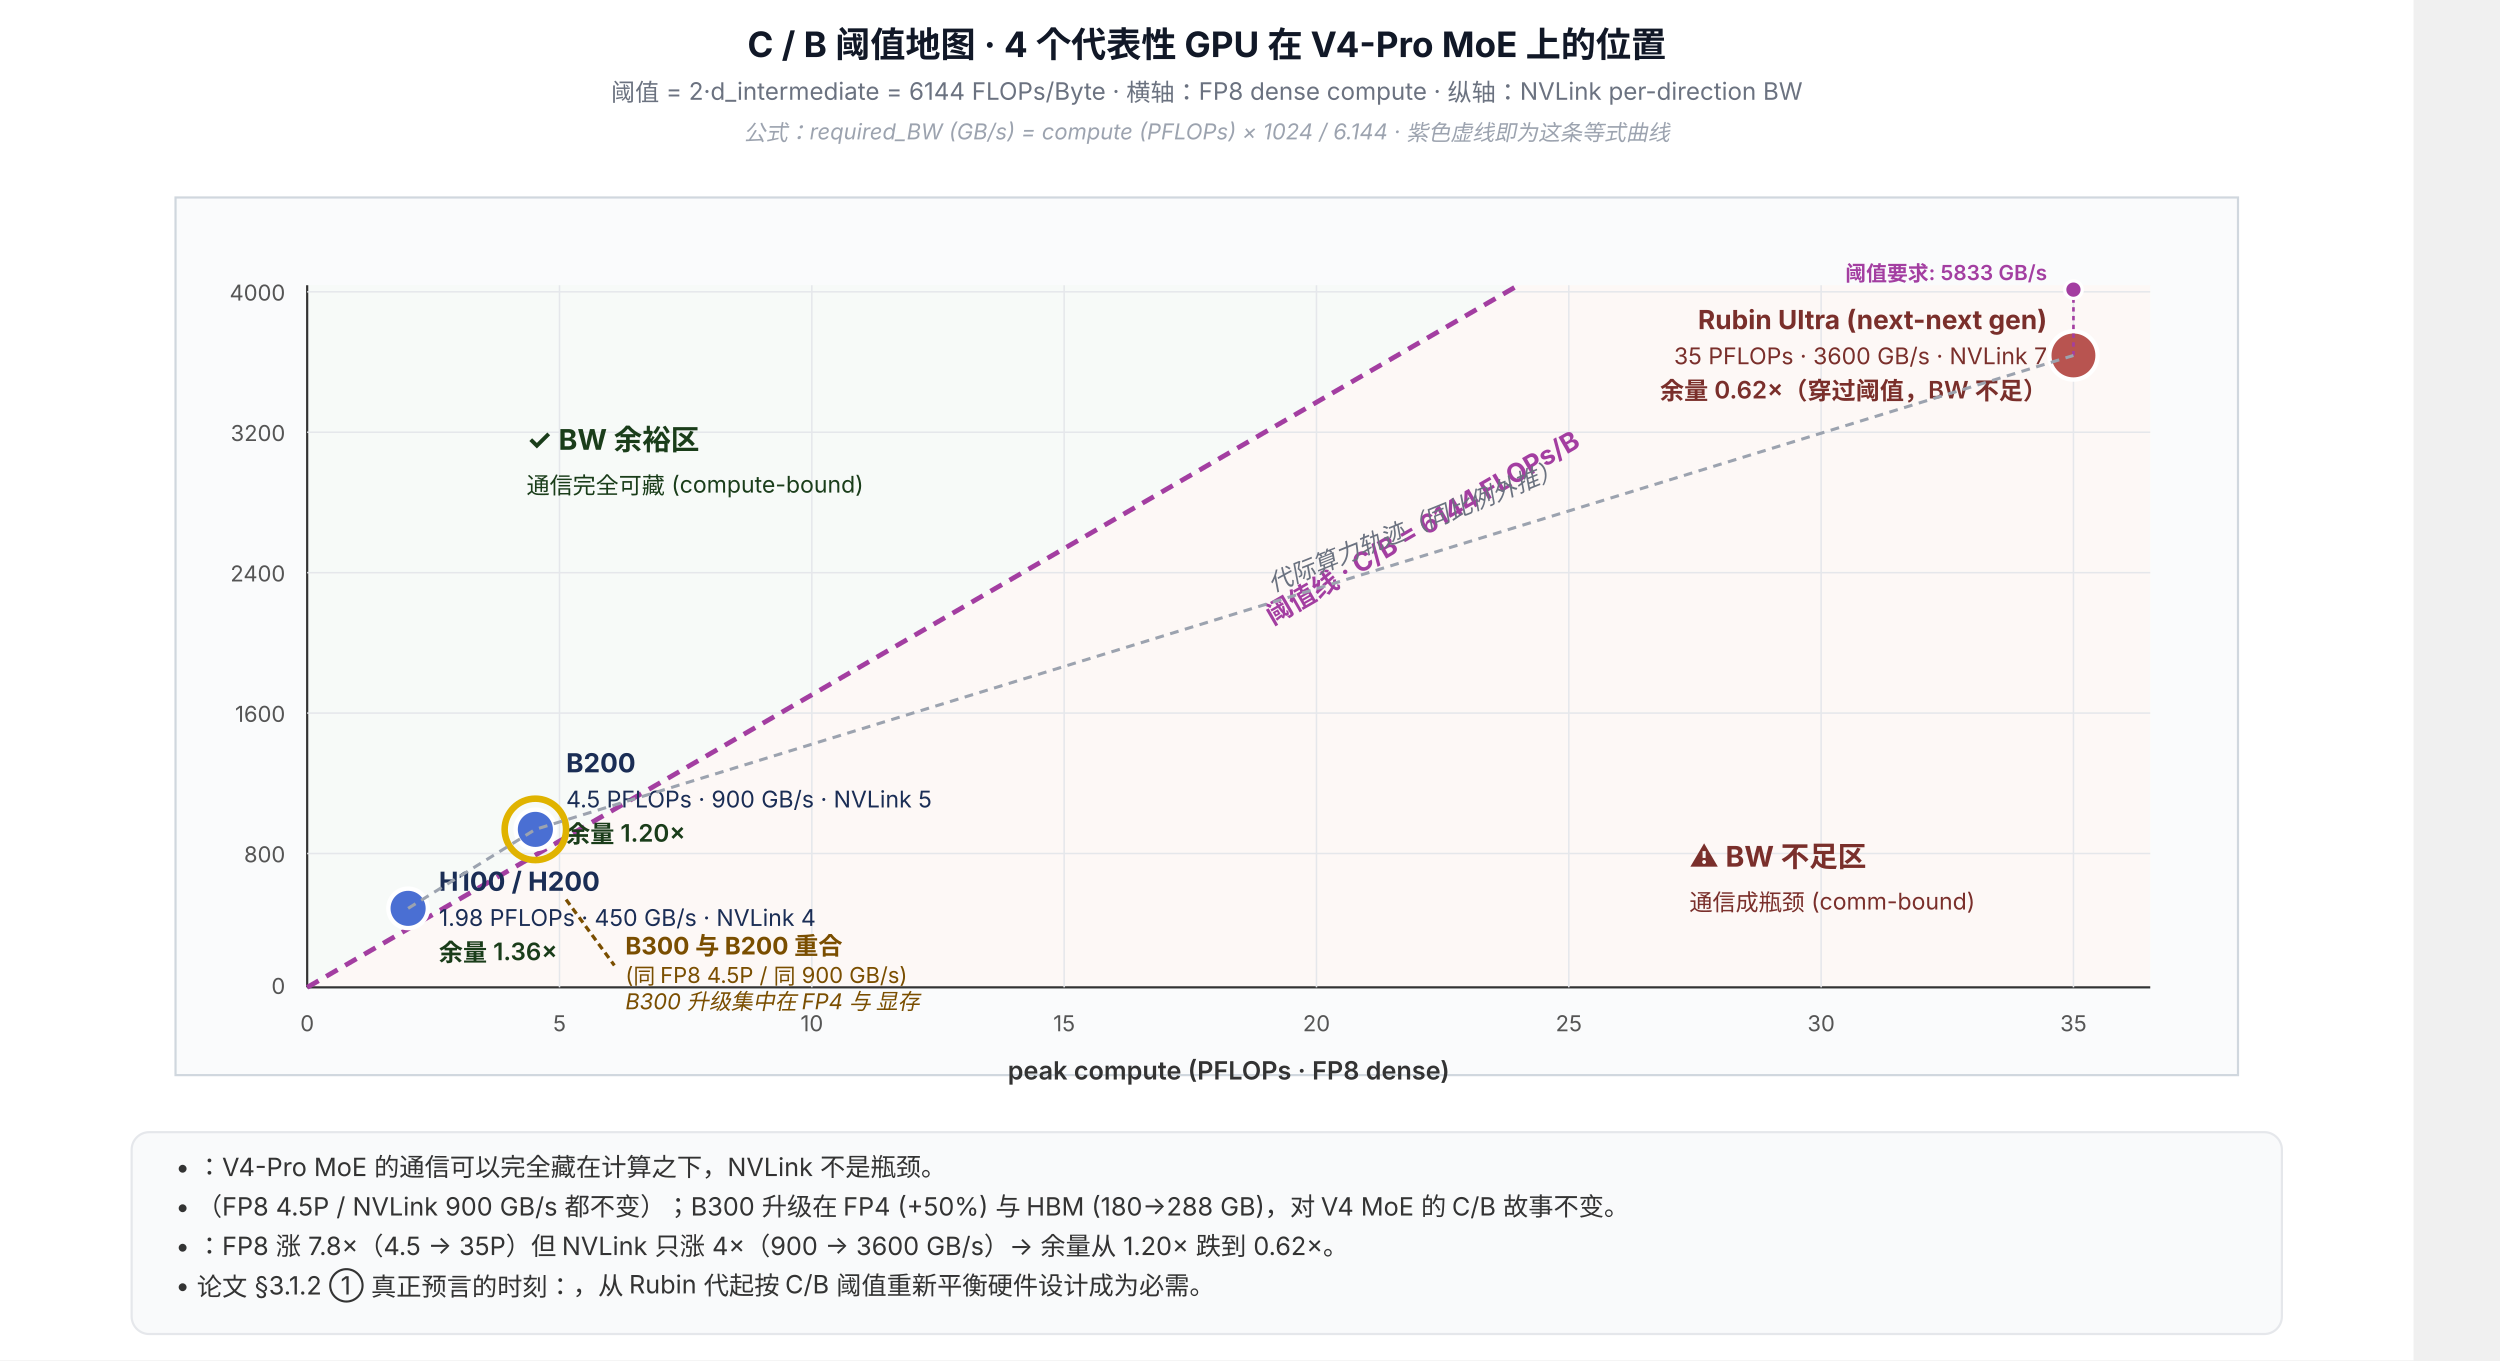
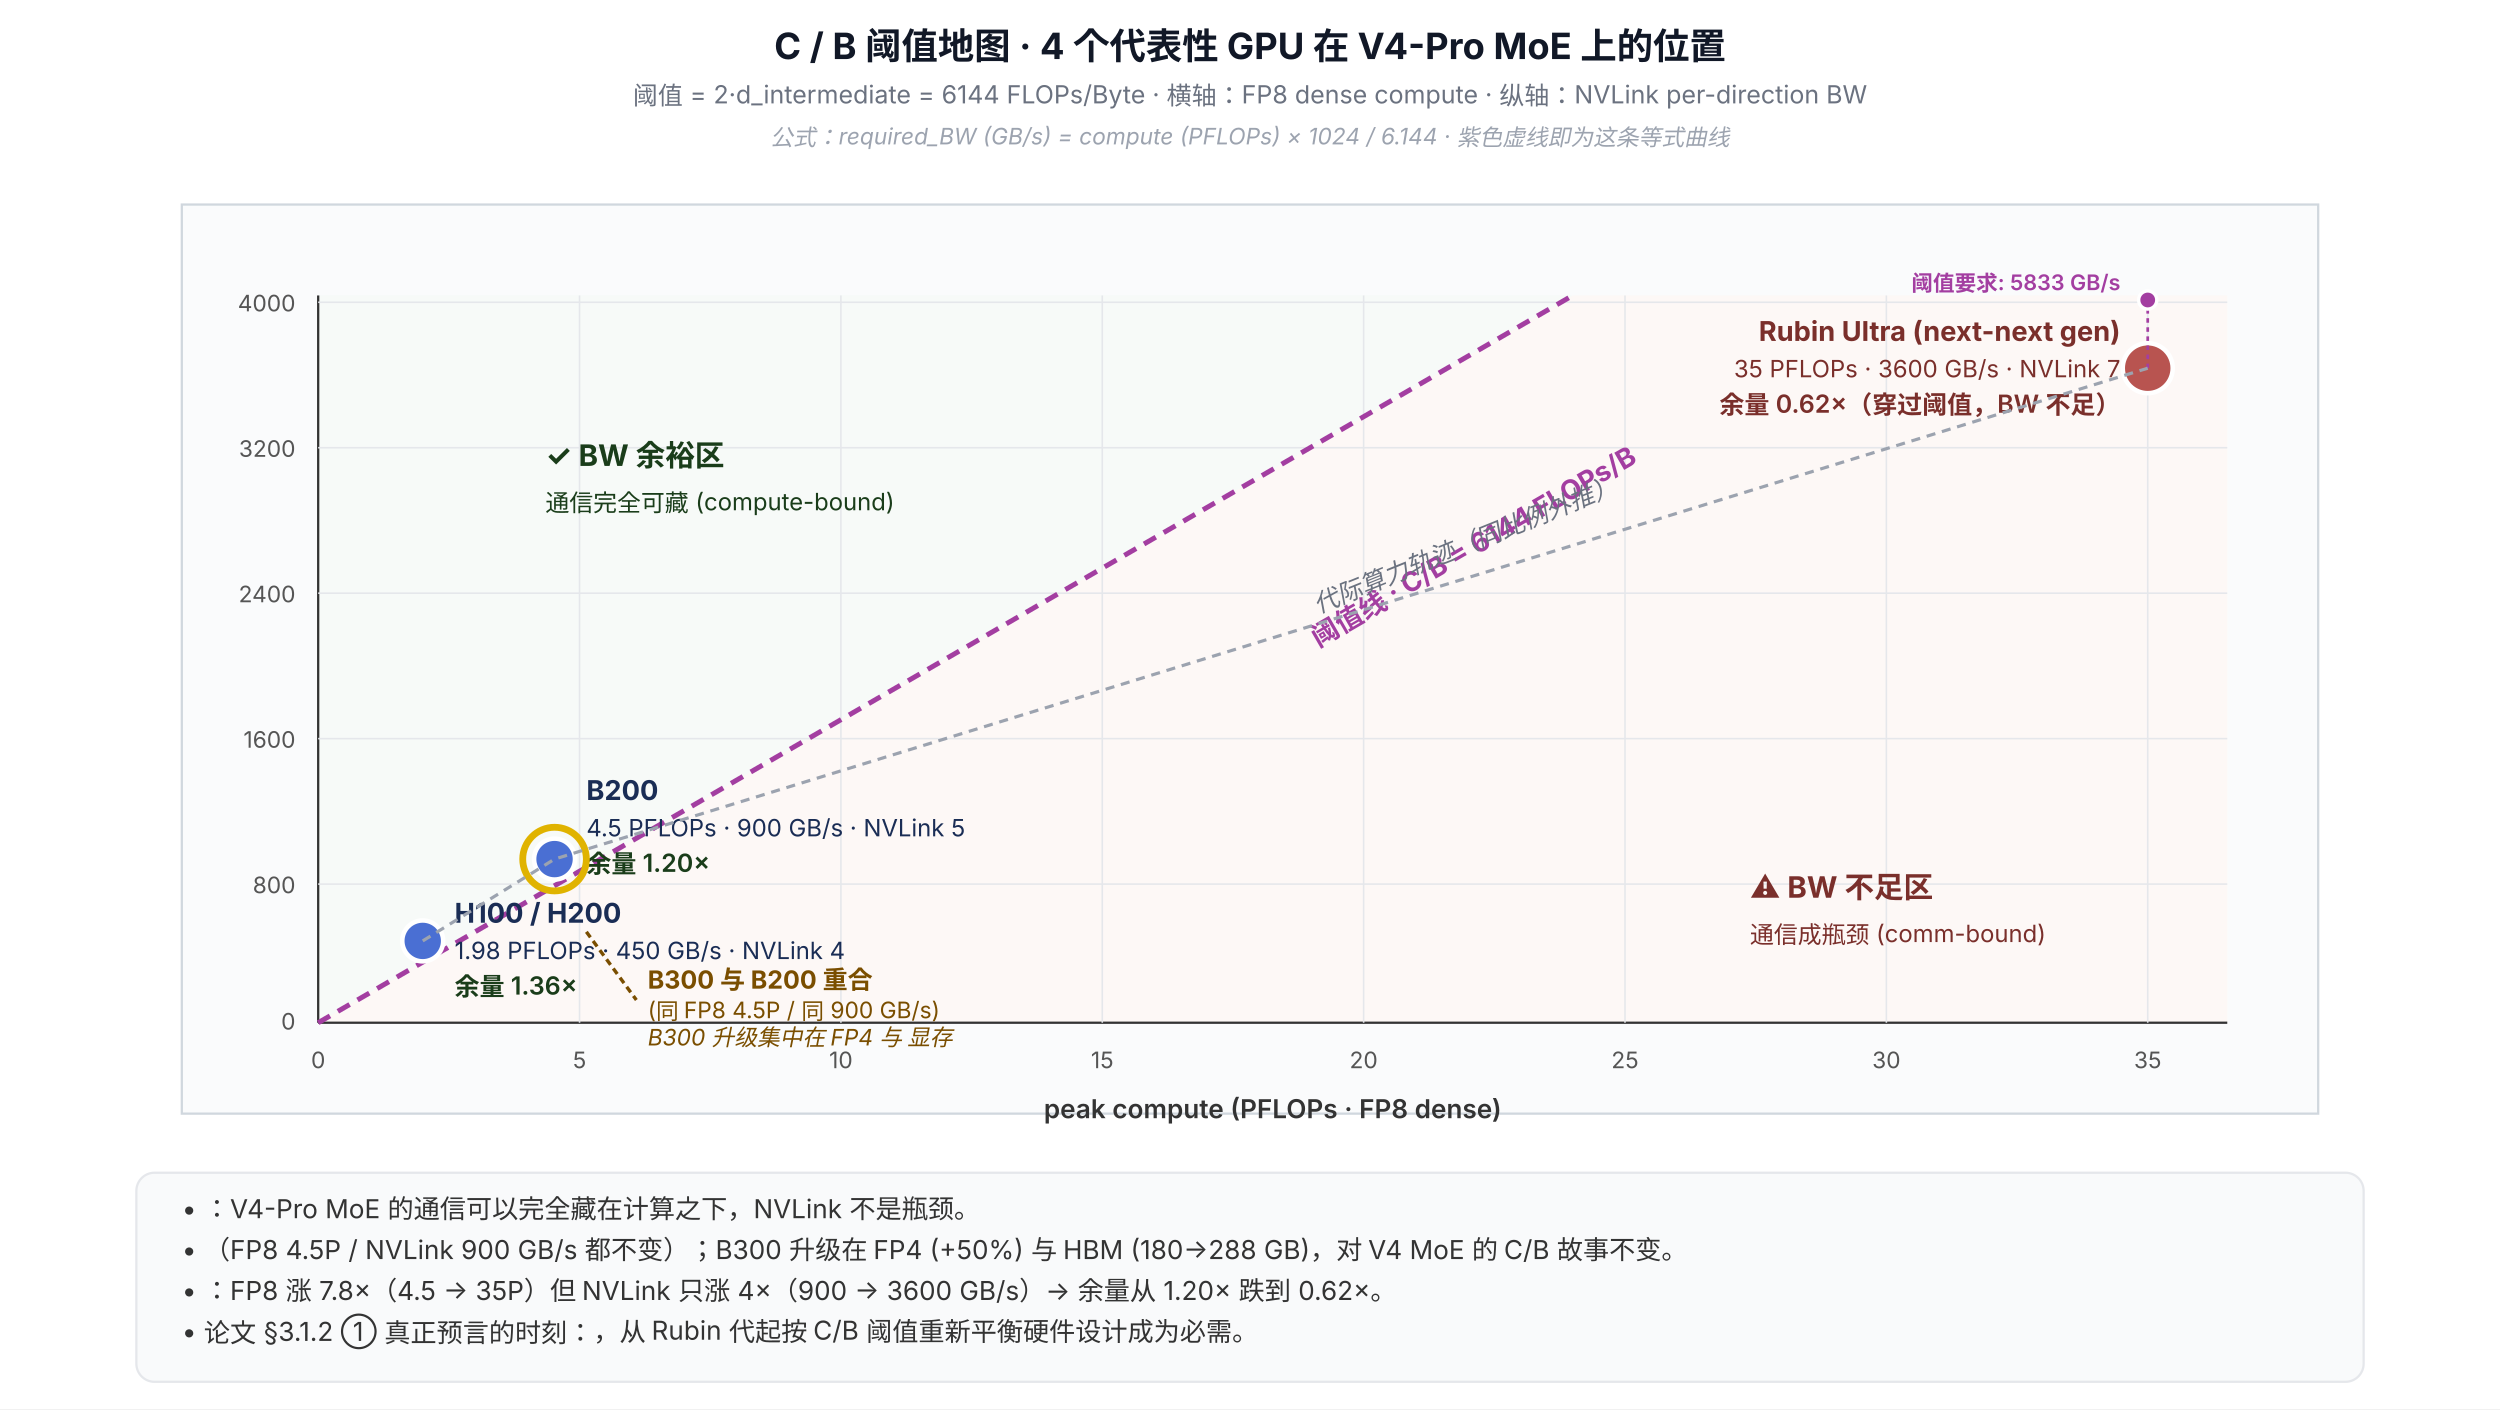
- <svg xmlns="http://www.w3.org/2000/svg" font-family="system-ui, -apple-system, 'Segoe UI', 'PingFang SC', sans-serif" viewbox="0 0 1100 620">
-   <rect fill="#fff" height="620" width="1100" />
-   <text fill="#111827" font-size="16" font-weight="700" text-anchor="middle" x="550" y="26">C / B 阈值地图 · 4 个代表性 GPU 在 V4-Pro MoE 上的位置</text>
-   <text fill="#6b7280" font-size="11" text-anchor="middle" x="550" y="46">阈值 = 2·d_intermediate = 6144 FLOPs/Byte · 横轴：FP8 dense compute · 纵轴：NVLink per-direction BW</text>
-   <text fill="#9ca3af" font-size="10" font-style="italic" text-anchor="middle" x="550" y="64">公式：required_BW (GB/s) = compute (PFLOPs) × 1024 / 6.144 · 紫色虚线即为这条等式曲线</text>
+ <svg xmlns="http://www.w3.org/2000/svg" width="100%" height="auto" viewBox="0 0 1100 620" font-family="system-ui, -apple-system, 'Segoe UI', 'PingFang SC', sans-serif">
+   <rect width="1100" height="620" fill="#fff" />
+   <text x="550" y="26" font-size="16" font-weight="700" text-anchor="middle" fill="#111827">C / B 阈值地图 · 4 个代表性 GPU 在 V4-Pro MoE 上的位置</text>
+   <text x="550" y="46" font-size="11" text-anchor="middle" fill="#6b7280">阈值 = 2·d_intermediate = 6144 FLOPs/Byte · 横轴：FP8 dense compute · 纵轴：NVLink per-direction BW</text>
+   <text x="550" y="64" font-size="10" text-anchor="middle" fill="#9ca3af" font-style="italic">公式：required_BW (GB/s) = compute (PFLOPs) × 1024 / 6.144 · 紫色虚线即为这条等式曲线</text>
  <g transform="translate(80,90)">
-     <rect fill="#fafbfc" height="400" stroke="#d0d7de" width="940" x="0" y="0" />
-     <polygon fill="#f4faf4" opacity="0.55" points="60,360 60,40 612,40" />
-     <polygon fill="#fff5f0" opacity="0.55" points="60,360 612,40 900,40 900,360" />
-     <line stroke="#333" x1="60" x2="900" y1="360" y2="360" />
-     <line stroke="#333" x1="60" x2="60" y1="40" y2="360" />
-     <line stroke="#e5e7eb" stroke-width="0.7" x1="175" x2="175" y1="40" y2="360" />
-     <line stroke="#e5e7eb" stroke-width="0.7" x1="290" x2="290" y1="40" y2="360" />
-     <line stroke="#e5e7eb" stroke-width="0.7" x1="405" x2="405" y1="40" y2="360" />
-     <line stroke="#e5e7eb" stroke-width="0.7" x1="520" x2="520" y1="40" y2="360" />
-     <line stroke="#e5e7eb" stroke-width="0.7" x1="635" x2="635" y1="40" y2="360" />
-     <line stroke="#e5e7eb" stroke-width="0.7" x1="750" x2="750" y1="40" y2="360" />
-     <line stroke="#e5e7eb" stroke-width="0.7" x1="865" x2="865" y1="40" y2="360" />
-     <text fill="#555" font-size="10" text-anchor="middle" x="60" y="380">0</text>
-     <text fill="#555" font-size="10" text-anchor="middle" x="175" y="380">5</text>
-     <text fill="#555" font-size="10" text-anchor="middle" x="290" y="380">10</text>
-     <text fill="#555" font-size="10" text-anchor="middle" x="405" y="380">15</text>
-     <text fill="#555" font-size="10" text-anchor="middle" x="520" y="380">20</text>
-     <text fill="#555" font-size="10" text-anchor="middle" x="635" y="380">25</text>
-     <text fill="#555" font-size="10" text-anchor="middle" x="750" y="380">30</text>
-     <text fill="#555" font-size="10" text-anchor="middle" x="865" y="380">35</text>
-     <text fill="#333" font-size="11.5" font-weight="600" text-anchor="middle" x="480" y="402">peak compute (PFLOPs · FP8 dense)</text>
-     <line stroke="#e5e7eb" stroke-width="0.7" x1="60" x2="900" y1="299" y2="299" />
-     <line stroke="#e5e7eb" stroke-width="0.7" x1="60" x2="900" y1="235" y2="235" />
-     <line stroke="#e5e7eb" stroke-width="0.7" x1="60" x2="900" y1="171" y2="171" />
-     <line stroke="#e5e7eb" stroke-width="0.7" x1="60" x2="900" y1="107" y2="107" />
-     <line stroke="#e5e7eb" stroke-width="0.7" x1="60" x2="900" y1="43" y2="43" />
-     <text fill="#555" font-size="10" text-anchor="end" x="50" y="363">0</text>
-     <text fill="#555" font-size="10" text-anchor="end" x="50" y="303">800</text>
-     <text fill="#555" font-size="10" text-anchor="end" x="50" y="239">1600</text>
-     <text fill="#555" font-size="10" text-anchor="end" x="50" y="175">2400</text>
-     <text fill="#555" font-size="10" text-anchor="end" x="50" y="111">3200</text>
-     <text fill="#555" font-size="10" text-anchor="end" x="50" y="47">4000</text>
-     <text fill="#333" font-size="11.5" font-weight="600" transform="rotate(-90 -110 200)" x="-110" y="200">NVLink BW (GB/s · per direction)</text>
-     <line stroke="#a33ea1" stroke-dasharray="6 4" stroke-width="2.2" x1="60" x2="612" y1="360" y2="40" />
-     <text fill="#a33ea1" font-size="12" font-weight="700" transform="rotate(-30 500 195)" x="500" y="195">阈值线 · C/B = 6144 FLOPs/B</text>
-     <text fill="#1a3d1a" font-size="13" font-weight="700" x="160" y="115">✓ BW 余裕区</text>
-     <text fill="#1a3d1a" font-size="10.5" x="160" y="135">通信完全可藏 (compute-bound)</text>
-     <text fill="#7a2f2b" font-size="13" font-weight="700" x="690" y="305">⚠ BW 不足区</text>
-     <text fill="#7a2f2b" font-size="10.5" x="690" y="325">通信成瓶颈 (comm-bound)</text>
-     <circle cx="106" cy="324" fill="#4a6fd3" r="9" stroke="#fff" stroke-width="2" />
-     <text fill="#1a2d55" font-size="12" font-weight="700" x="120" y="316">H100 / H200</text>
-     <text fill="#1a2d55" font-size="10.5" x="120" y="332">1.98 PFLOPs · 450 GB/s · NVLink 4</text>
-     <text fill="#1a3d1a" font-size="11" font-weight="600" x="120" y="348">余量 1.36×</text>
-     <circle cx="164" cy="288" fill="#4a6fd3" r="9" stroke="#fff" stroke-width="2" />
-     <text fill="#1a2d55" font-size="12" font-weight="700" x="178" y="262">B200</text>
-     <text fill="#1a2d55" font-size="10.5" x="178" y="278">4.5 PFLOPs · 900 GB/s · NVLink 5</text>
-     <text fill="#1a3d1a" font-size="11" font-weight="600" x="178" y="294">余量 1.20×</text>
-     <circle cx="164" cy="288" fill="none" r="14" stroke="#e0b300" stroke-width="3" />
-     <line stroke="#7a4e00" stroke-dasharray="3 2" stroke-width="1.5" x1="178" x2="200" y1="320" y2="350" />
-     <text fill="#7a4e00" font-size="11" font-weight="700" x="205" y="345">B300 与 B200 重合</text>
-     <text fill="#7a4e00" font-size="10" x="205" y="358">(同 FP8 4.5P / 同 900 GB/s)</text>
-     <text fill="#7a4e00" font-size="10" font-style="italic" x="205" y="370">B300 升级集中在 FP4 与 显存</text>
-     <circle cx="865" cy="72" fill="#b85450" r="11" stroke="#fff" stroke-width="2" />
-     <text fill="#7a2f2b" font-size="12" font-weight="700" text-anchor="end" x="853" y="60">Rubin Ultra (next-next gen)</text>
-     <text fill="#7a2f2b" font-size="10.5" text-anchor="end" x="853" y="76">35 PFLOPs · 3600 GB/s · NVLink 7</text>
-     <text fill="#7a2f2b" font-size="11" font-weight="600" text-anchor="end" x="853" y="92">余量 0.62×（穿过阈值，BW 不足）</text>
-     <line stroke="#a33ea1" stroke-dasharray="2 2" stroke-width="1.2" x1="865" x2="865" y1="72" y2="42" />
-     <circle cx="865" cy="42" fill="#a33ea1" r="4" stroke="#fff" stroke-width="1.5" />
-     <text fill="#a33ea1" font-size="9.5" font-weight="600" text-anchor="end" x="853" y="38">阈值要求: 5833 GB/s</text>
-     <polyline fill="none" points="106,324 164,288 865,72" stroke="#9ca3af" stroke-dasharray="4 3" stroke-width="1.4" />
-     <text fill="#6b7280" font-size="11" font-style="italic" transform="rotate(-22 500 180)" x="500" y="180">代际算力轨迹（同比例外推）</text>
+     <rect x="0" y="0" width="940" height="400" fill="#fafbfc" stroke="#d0d7de" />
+     <polygon points="60,360 60,40 612,40" fill="#f4faf4" opacity="0.55" />
+     <polygon points="60,360 612,40 900,40 900,360" fill="#fff5f0" opacity="0.55" />
+     <line x1="60" y1="360" x2="900" y2="360" stroke="#333" />
+     <line x1="60" y1="40" x2="60" y2="360" stroke="#333" />
+     <line x1="175" y1="40" x2="175" y2="360" stroke="#e5e7eb" stroke-width="0.7" />
+     <line x1="290" y1="40" x2="290" y2="360" stroke="#e5e7eb" stroke-width="0.7" />
+     <line x1="405" y1="40" x2="405" y2="360" stroke="#e5e7eb" stroke-width="0.7" />
+     <line x1="520" y1="40" x2="520" y2="360" stroke="#e5e7eb" stroke-width="0.7" />
+     <line x1="635" y1="40" x2="635" y2="360" stroke="#e5e7eb" stroke-width="0.7" />
+     <line x1="750" y1="40" x2="750" y2="360" stroke="#e5e7eb" stroke-width="0.7" />
+     <line x1="865" y1="40" x2="865" y2="360" stroke="#e5e7eb" stroke-width="0.7" />
+     <text x="60" y="380" font-size="10" text-anchor="middle" fill="#555">0</text>
+     <text x="175" y="380" font-size="10" text-anchor="middle" fill="#555">5</text>
+     <text x="290" y="380" font-size="10" text-anchor="middle" fill="#555">10</text>
+     <text x="405" y="380" font-size="10" text-anchor="middle" fill="#555">15</text>
+     <text x="520" y="380" font-size="10" text-anchor="middle" fill="#555">20</text>
+     <text x="635" y="380" font-size="10" text-anchor="middle" fill="#555">25</text>
+     <text x="750" y="380" font-size="10" text-anchor="middle" fill="#555">30</text>
+     <text x="865" y="380" font-size="10" text-anchor="middle" fill="#555">35</text>
+     <text x="480" y="402" font-size="11.5" fill="#333" text-anchor="middle" font-weight="600">peak compute (PFLOPs · FP8 dense)</text>
+     <line x1="60" y1="299" x2="900" y2="299" stroke="#e5e7eb" stroke-width="0.7" />
+     <line x1="60" y1="235" x2="900" y2="235" stroke="#e5e7eb" stroke-width="0.7" />
+     <line x1="60" y1="171" x2="900" y2="171" stroke="#e5e7eb" stroke-width="0.7" />
+     <line x1="60" y1="107" x2="900" y2="107" stroke="#e5e7eb" stroke-width="0.7" />
+     <line x1="60" y1="43" x2="900" y2="43" stroke="#e5e7eb" stroke-width="0.7" />
+     <text x="50" y="363" font-size="10" text-anchor="end" fill="#555">0</text>
+     <text x="50" y="303" font-size="10" text-anchor="end" fill="#555">800</text>
+     <text x="50" y="239" font-size="10" text-anchor="end" fill="#555">1600</text>
+     <text x="50" y="175" font-size="10" text-anchor="end" fill="#555">2400</text>
+     <text x="50" y="111" font-size="10" text-anchor="end" fill="#555">3200</text>
+     <text x="50" y="47" font-size="10" text-anchor="end" fill="#555">4000</text>
+     <text x="-110" y="200" font-size="11.5" fill="#333" font-weight="600" transform="rotate(-90 -110 200)">NVLink BW (GB/s · per direction)</text>
+     <line x1="60" y1="360" x2="612" y2="40" stroke="#a33ea1" stroke-width="2.2" stroke-dasharray="6 4" />
+     <text x="500" y="195" font-size="12" font-weight="700" fill="#a33ea1" transform="rotate(-30 500 195)">阈值线 · C/B = 6144 FLOPs/B</text>
+     <text x="160" y="115" font-size="13" fill="#1a3d1a" font-weight="700">✓ BW 余裕区</text>
+     <text x="160" y="135" font-size="10.5" fill="#1a3d1a">通信完全可藏 (compute-bound)</text>
+     <text x="690" y="305" font-size="13" fill="#7a2f2b" font-weight="700">⚠ BW 不足区</text>
+     <text x="690" y="325" font-size="10.5" fill="#7a2f2b">通信成瓶颈 (comm-bound)</text>
+     <circle cx="106" cy="324" r="9" fill="#4a6fd3" stroke="#fff" stroke-width="2" />
+     <text x="120" y="316" font-size="12" fill="#1a2d55" font-weight="700">H100 / H200</text>
+     <text x="120" y="332" font-size="10.5" fill="#1a2d55">1.98 PFLOPs · 450 GB/s · NVLink 4</text>
+     <text x="120" y="348" font-size="11" fill="#1a3d1a" font-weight="600">余量 1.36×</text>
+     <circle cx="164" cy="288" r="9" fill="#4a6fd3" stroke="#fff" stroke-width="2" />
+     <text x="178" y="262" font-size="12" fill="#1a2d55" font-weight="700">B200</text>
+     <text x="178" y="278" font-size="10.5" fill="#1a2d55">4.5 PFLOPs · 900 GB/s · NVLink 5</text>
+     <text x="178" y="294" font-size="11" fill="#1a3d1a" font-weight="600">余量 1.20×</text>
+     <circle cx="164" cy="288" r="14" fill="none" stroke="#e0b300" stroke-width="3" />
+     <line x1="178" y1="320" x2="200" y2="350" stroke="#7a4e00" stroke-width="1.5" stroke-dasharray="3 2" />
+     <text x="205" y="345" font-size="11" fill="#7a4e00" font-weight="700">B300 与 B200 重合</text>
+     <text x="205" y="358" font-size="10" fill="#7a4e00">(同 FP8 4.5P / 同 900 GB/s)</text>
+     <text x="205" y="370" font-size="10" fill="#7a4e00" font-style="italic">B300 升级集中在 FP4 与 显存</text>
+     <circle cx="865" cy="72" r="11" fill="#b85450" stroke="#fff" stroke-width="2" />
+     <text x="853" y="60" font-size="12" fill="#7a2f2b" font-weight="700" text-anchor="end">Rubin Ultra (next-next gen)</text>
+     <text x="853" y="76" font-size="10.5" fill="#7a2f2b" text-anchor="end">35 PFLOPs · 3600 GB/s · NVLink 7</text>
+     <text x="853" y="92" font-size="11" fill="#7a2f2b" font-weight="600" text-anchor="end">余量 0.62×（穿过阈值，BW 不足）</text>
+     <line x1="865" y1="72" x2="865" y2="42" stroke="#a33ea1" stroke-width="1.2" stroke-dasharray="2 2" />
+     <circle cx="865" cy="42" r="4" fill="#a33ea1" stroke="#fff" stroke-width="1.5" />
+     <text x="853" y="38" font-size="9.5" fill="#a33ea1" text-anchor="end" font-weight="600">阈值要求: 5833 GB/s</text>
+     <polyline points="106,324 164,288 865,72" fill="none" stroke="#9ca3af" stroke-width="1.4" stroke-dasharray="4 3" />
+     <text x="500" y="180" font-size="11" fill="#6b7280" font-style="italic" transform="rotate(-22 500 180)">代际算力轨迹（同比例外推）</text>
  </g>
-   <rect fill="#f9fafb" height="92" rx="8" stroke="#e5e7eb" width="980" x="60" y="516" />
-   <text fill="#333" font-size="11.5" x="80" y="536">• <b>H100/H200/B200/B300 都在 BW 余裕区</b>：V4-Pro MoE 的通信可以完全藏在计算之下，NVLink 不是瓶颈。</text>
-   <text fill="#333" font-size="11.5" x="80" y="554">• <b>B200 与 B300 在本图上是同一个点</b>（FP8 4.5P / NVLink 900 GB/s 都不变）；B300 升级在 FP4 (+50%) 与 HBM (180→288 GB)，对 V4 MoE 的 C/B 故事不变。</text>
-   <text fill="#333" font-size="11.5" x="80" y="572">• <b>Rubin Ultra（next-next gen）首次穿过紫色阈值线</b>：FP8 涨 7.8×（4.5 → 35P）但 NVLink 只涨 4×（900 → 3600 GB/s）→ 余量从 1.20× 跌到 0.62×。</text>
-   <text fill="#333" font-size="11.5" x="80" y="590">• 论文 §3.1.2 ① 真正预言的时刻：<b>「单卡 compute 增速 ≫ NVLink 增速」</b>，从 Rubin 代起按 C/B 阈值重新平衡硬件设计成为必需。</text>
+   <rect x="60" y="516" width="980" height="92" rx="8" fill="#f9fafb" stroke="#e5e7eb" />
+   <text x="80" y="536" font-size="11.5" fill="#333">• <b>H100/H200/B200/B300 都在 BW 余裕区</b>：V4-Pro MoE 的通信可以完全藏在计算之下，NVLink 不是瓶颈。</text>
+   <text x="80" y="554" font-size="11.5" fill="#333">• <b>B200 与 B300 在本图上是同一个点</b>（FP8 4.5P / NVLink 900 GB/s 都不变）；B300 升级在 FP4 (+50%) 与 HBM (180→288 GB)，对 V4 MoE 的 C/B 故事不变。</text>
+   <text x="80" y="572" font-size="11.5" fill="#333">• <b>Rubin Ultra（next-next gen）首次穿过紫色阈值线</b>：FP8 涨 7.8×（4.5 → 35P）但 NVLink 只涨 4×（900 → 3600 GB/s）→ 余量从 1.20× 跌到 0.62×。</text>
+   <text x="80" y="590" font-size="11.5" fill="#333">• 论文 §3.1.2 ① 真正预言的时刻：<b>「单卡 compute 增速 ≫ NVLink 增速」</b>，从 Rubin 代起按 C/B 阈值重新平衡硬件设计成为必需。</text>
</svg>
